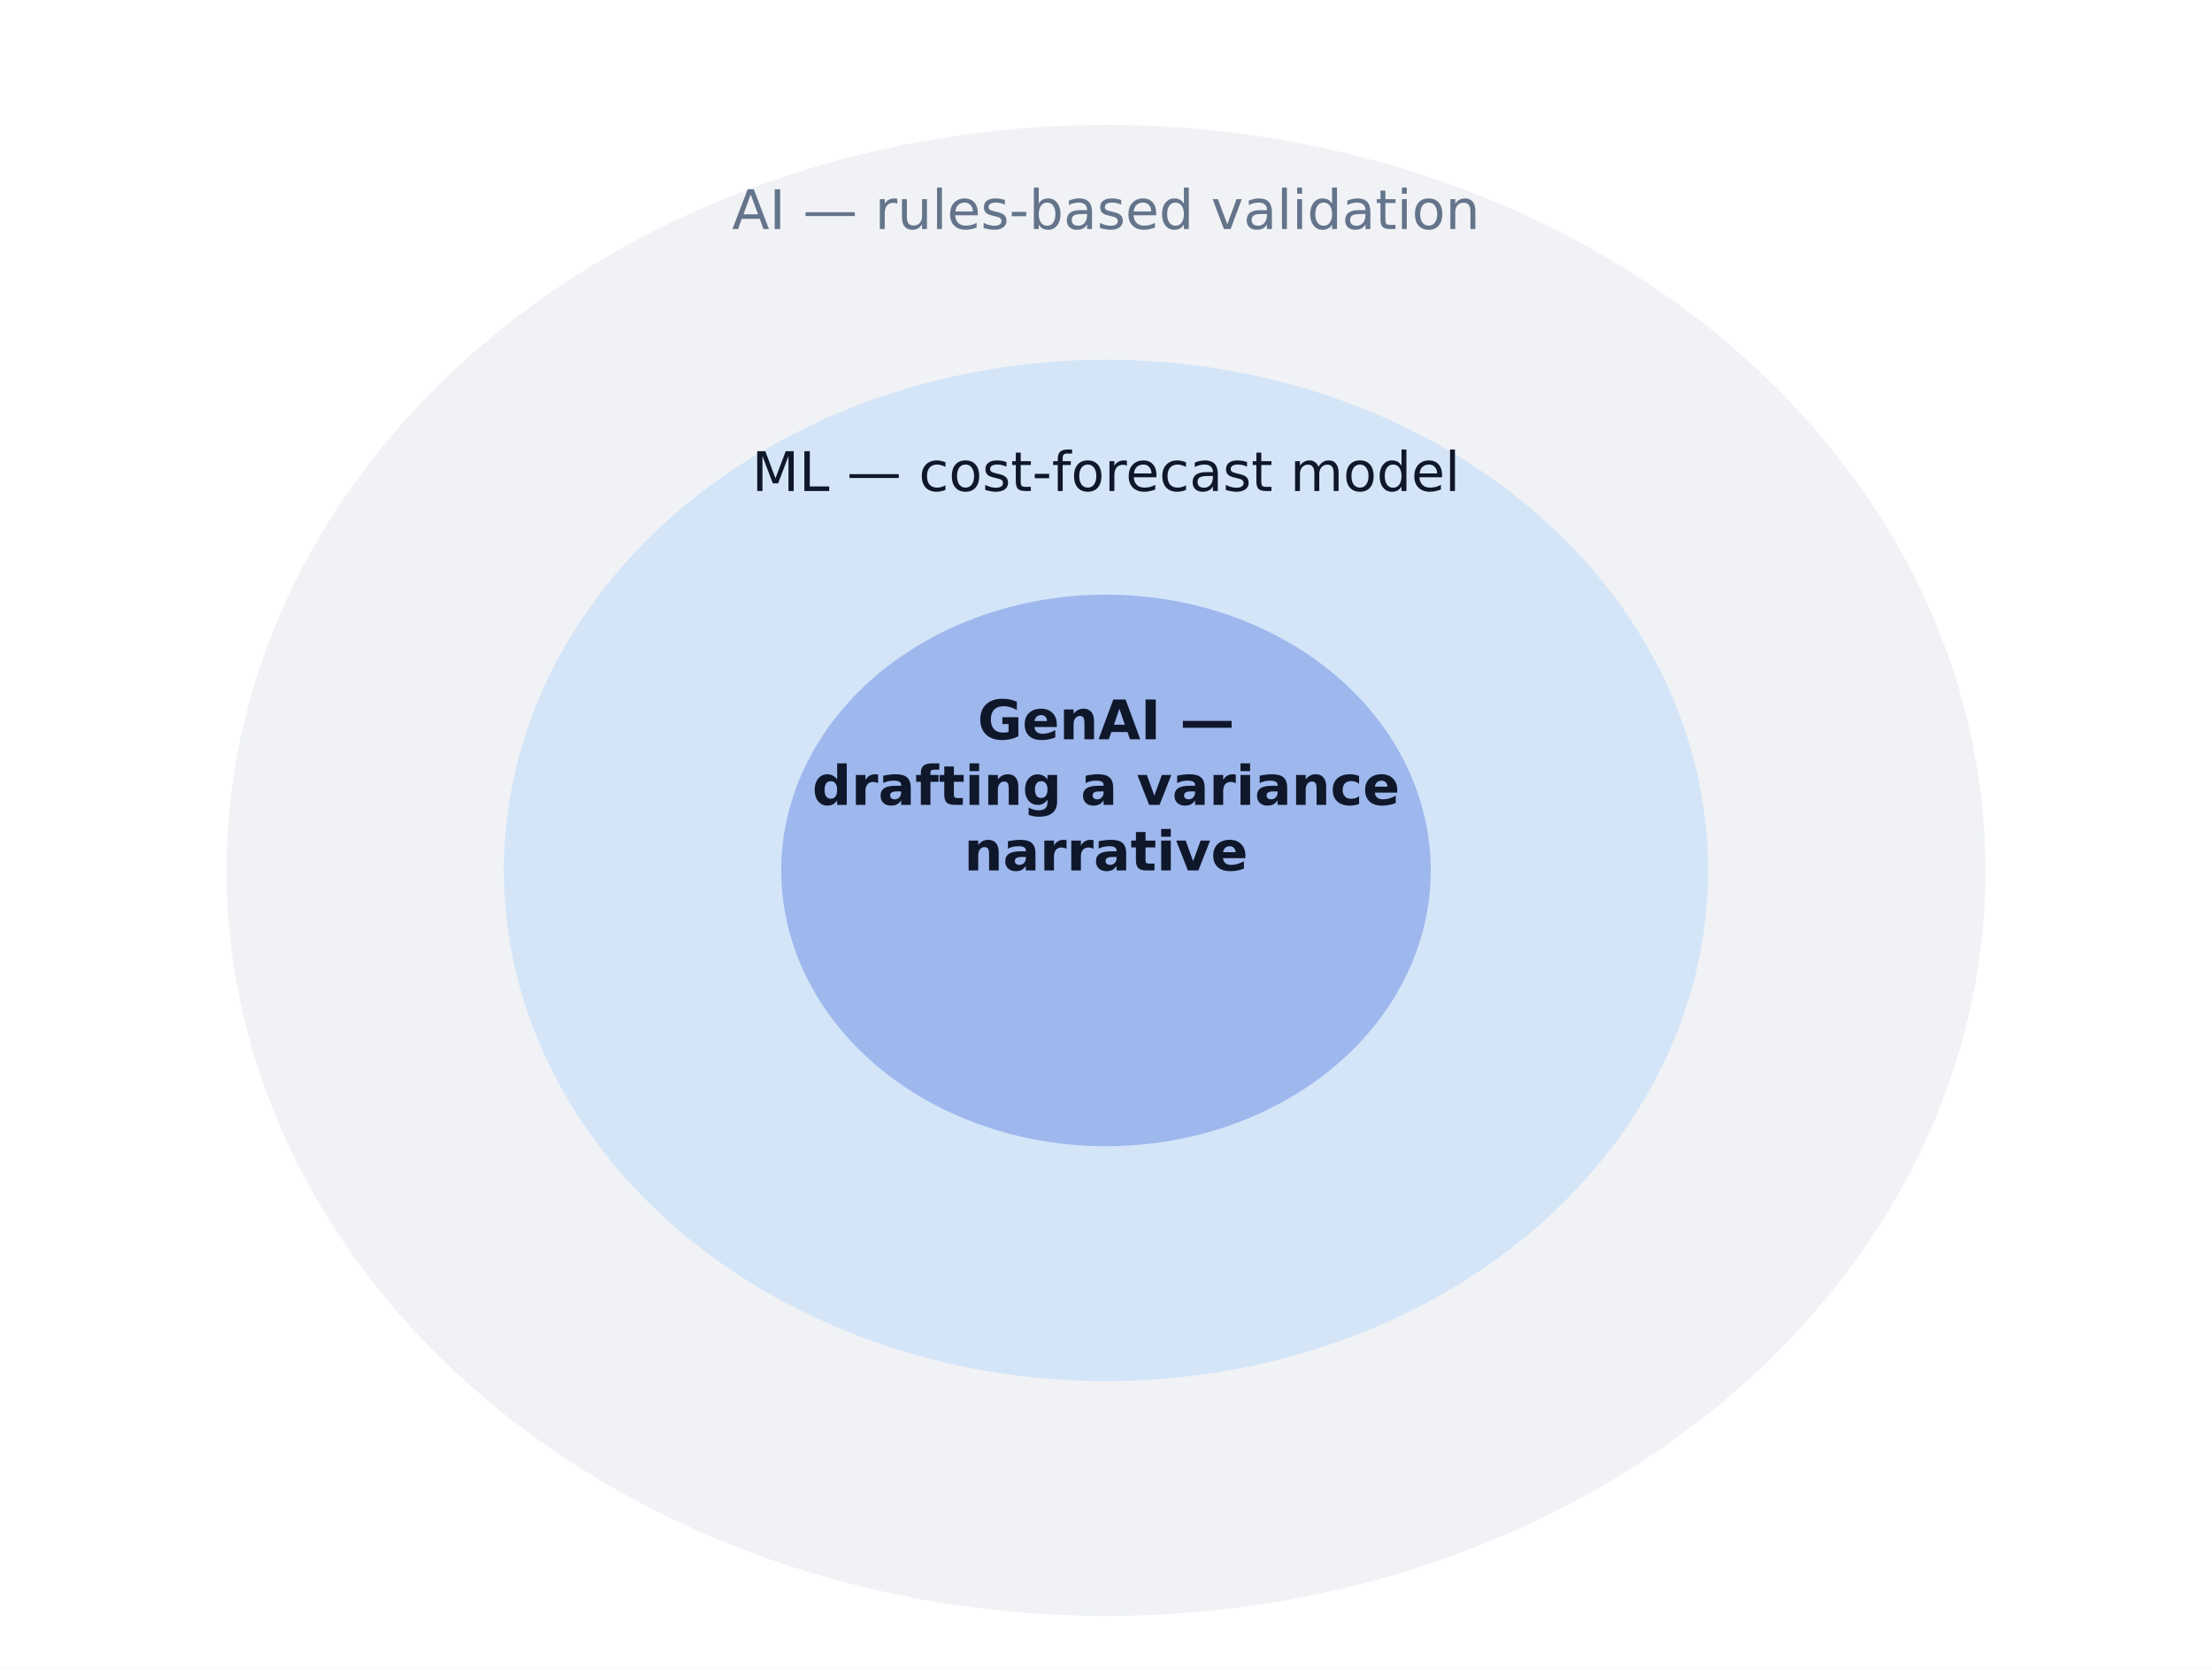
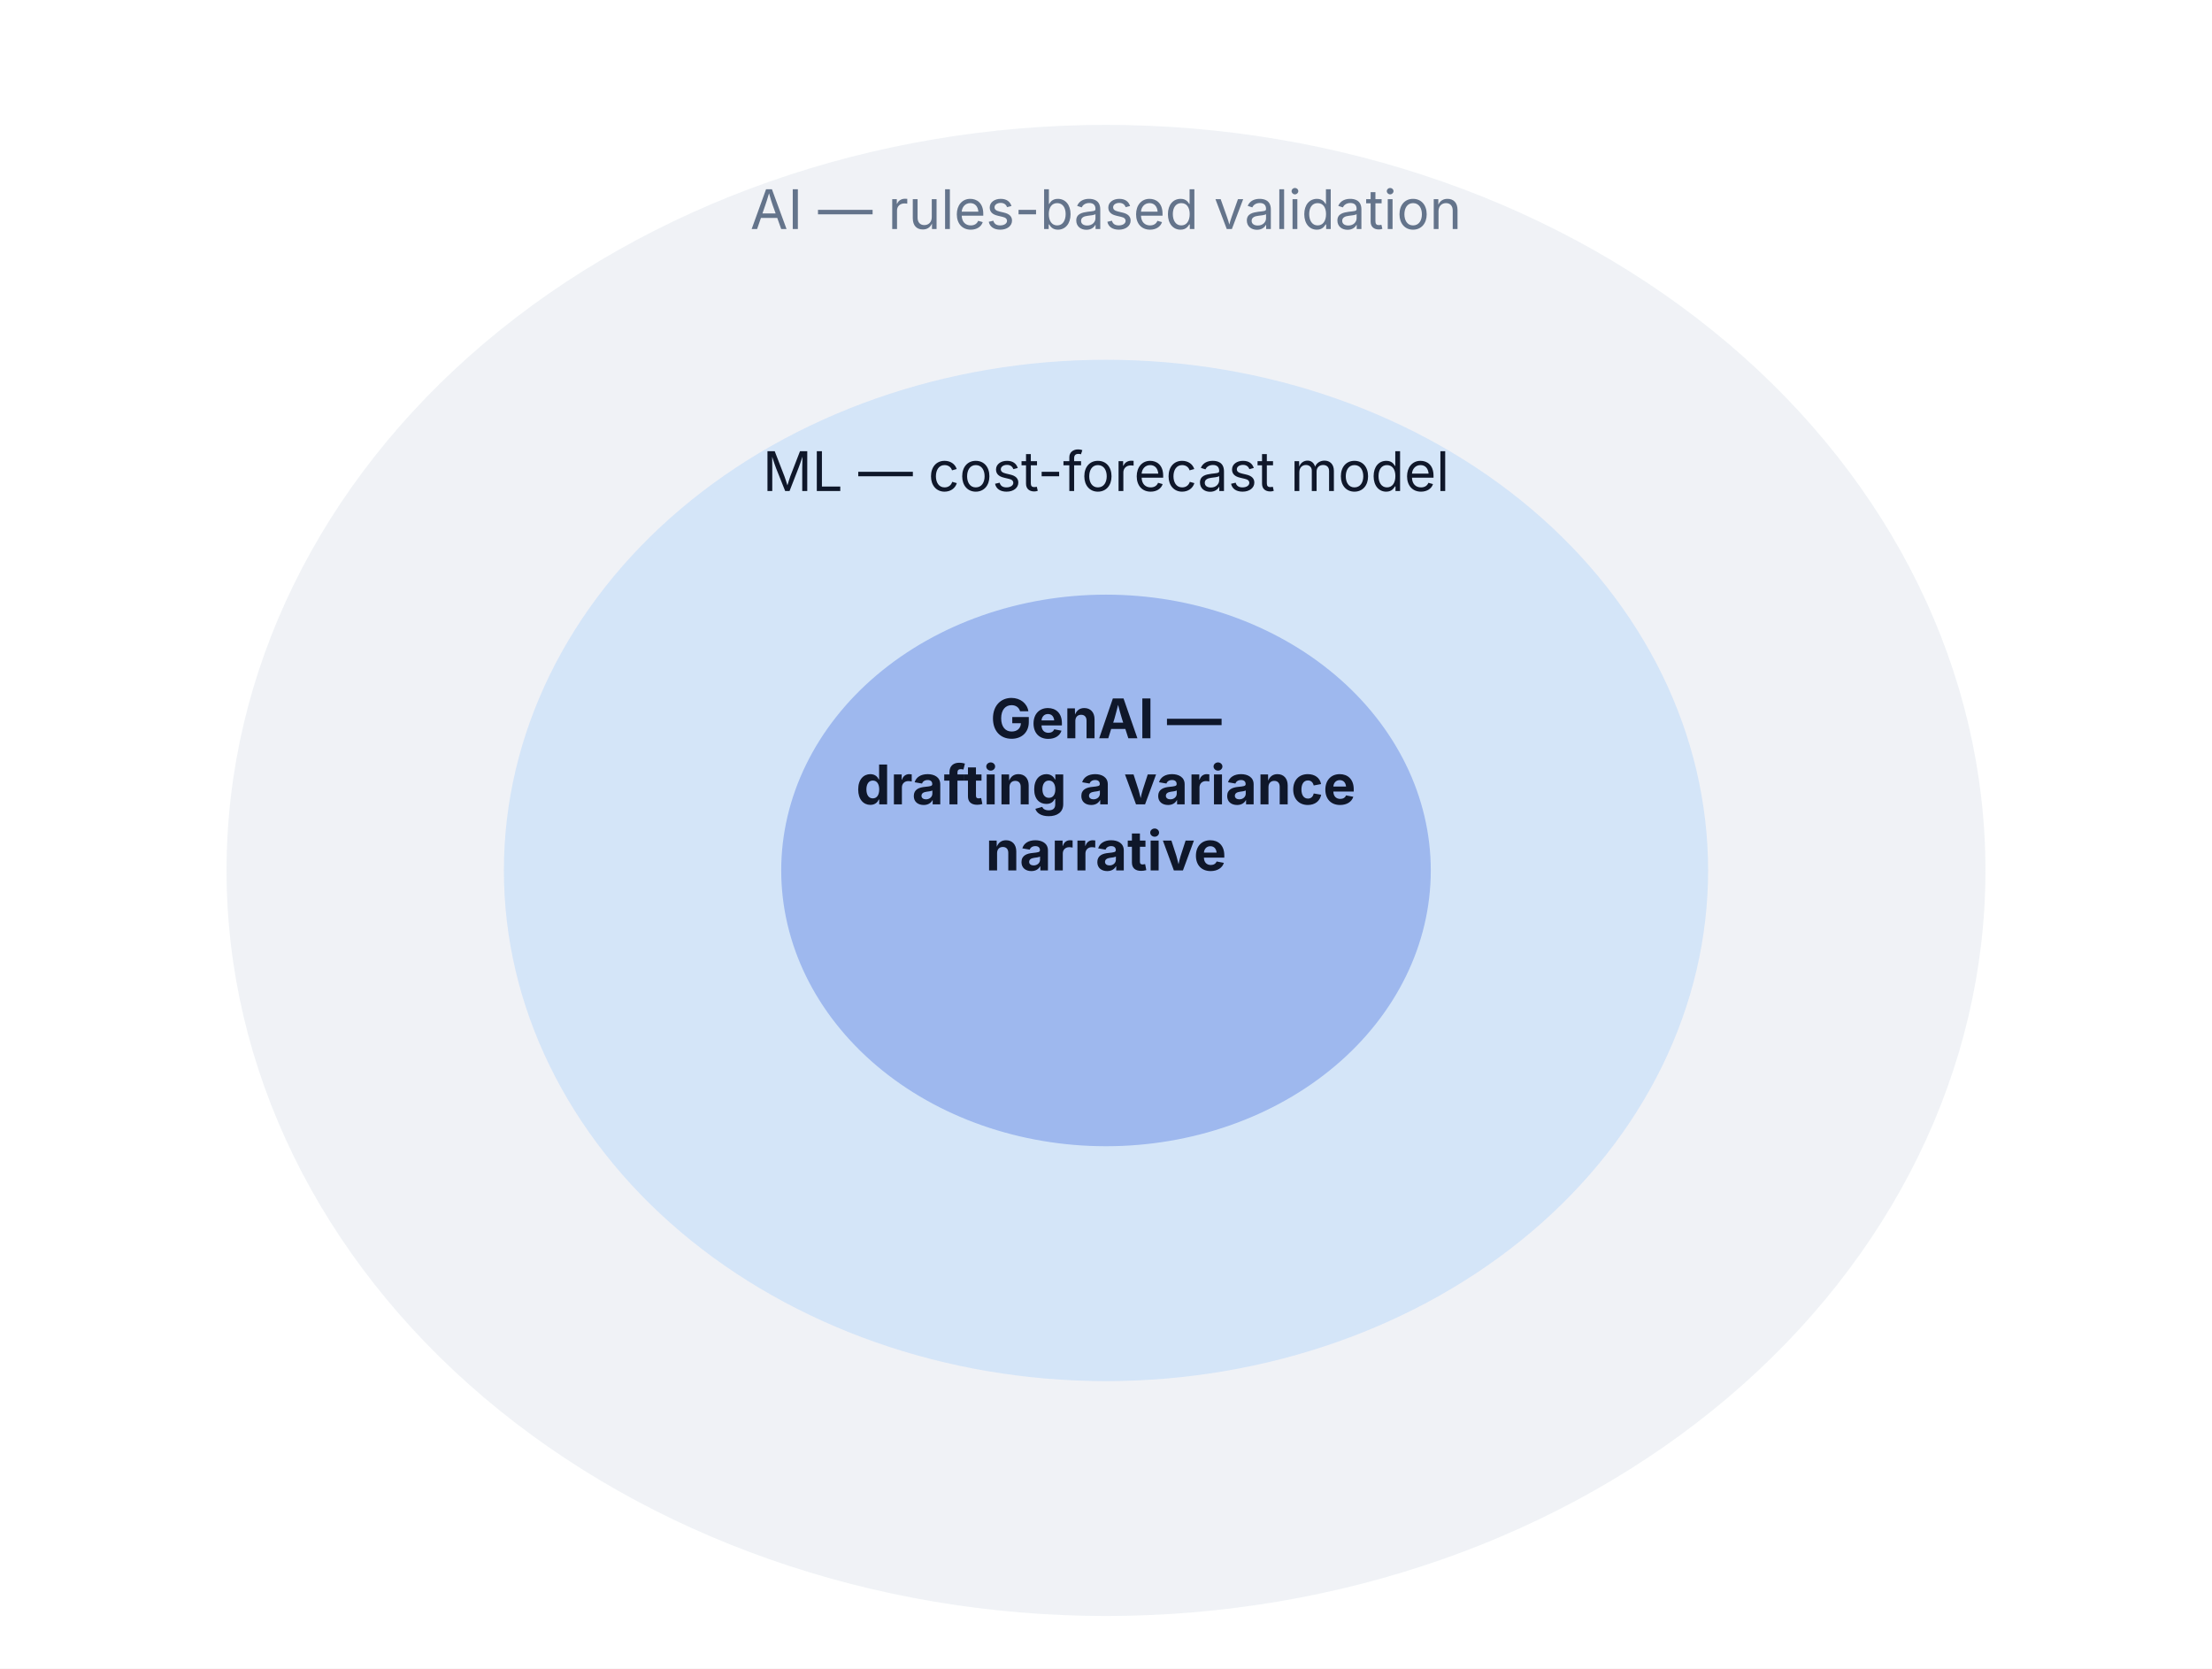
<svg xmlns="http://www.w3.org/2000/svg" width="324pt" height="244.368pt" viewBox="0 0 324 244.368" version="1.1">
  <defs>
    <style type="text/css">*{stroke-linejoin: round; stroke-linecap: butt}</style>
  </defs>
  <g id="figure_1">
    <g id="patch_1">
      <path d="M 0 244.368  L 324 244.368  L 324 0  L 0 0  z " style="fill: #ffffff" />
    </g>
    <g id="axes_1">
      <g id="patch_2">
-         <path d="M 162 235.962  C 195.977 235.962 228.567 224.531 252.592 204.187  C 276.618 183.843 290.117 156.247 290.117 127.476  C 290.117 98.705 276.618 71.109 252.592 50.765  C 228.567 30.421 195.977 18.99 162 18.99  C 128.023 18.99 95.433 30.421 71.408 50.765  C 47.382 71.109 33.883 98.705 33.883 127.476  C 33.883 156.247 47.382 183.843 71.408 204.187  C 95.433 224.531 128.023 235.962 162 235.962  z " clip-path="url(#p9a608d6b3d)" style="fill: #cbd5e1; opacity: 0.3; stroke: #cbd5e1; stroke-width: 1.4; stroke-linejoin: miter" />
+         <path d="M 162 235.962  C 195.977 235.962 228.567 224.531 252.592 204.187  C 276.618 183.843 290.117 156.247 290.117 127.476  C 290.117 98.705 276.618 71.109 252.592 50.765  C 228.567 30.421 195.977 18.99 162 18.99  C 128.023 18.99 95.433 30.421 71.408 50.765  C 47.382 71.109 33.883 98.705 33.883 127.476  C 33.883 156.247 47.382 183.843 71.408 204.187  C 95.433 224.531 128.023 235.962 162 235.962  z " clip-path="url(#pd74beb6b0f)" style="fill: #cbd5e1; opacity: 0.3; stroke: #cbd5e1; stroke-width: 1.4; stroke-linejoin: miter" />
      </g>
      <g id="patch_3">
-         <path d="M 162 201.564  C 185.204 201.564 207.46 193.758 223.868 179.864  C 240.275 165.971 249.494 147.124 249.494 127.476  C 249.494 107.828 240.275 88.981 223.868 75.088  C 207.46 61.194 185.204 53.388 162 53.388  C 138.796 53.388 116.54 61.194 100.132 75.088  C 83.725 88.981 74.506 107.828 74.506 127.476  C 74.506 147.124 83.725 165.971 100.132 179.864  C 116.54 193.758 138.796 201.564 162 201.564  z " clip-path="url(#p9a608d6b3d)" style="fill: #93c5fd; opacity: 0.3; stroke: #93c5fd; stroke-width: 1.4; stroke-linejoin: miter" />
+         <path d="M 162 201.564  C 185.204 201.564 207.46 193.758 223.868 179.864  C 240.275 165.971 249.494 147.124 249.494 127.476  C 249.494 107.828 240.275 88.981 223.868 75.088  C 207.46 61.194 185.204 53.388 162 53.388  C 138.796 53.388 116.54 61.194 100.132 75.088  C 83.725 88.981 74.506 107.828 74.506 127.476  C 74.506 147.124 83.725 165.971 100.132 179.864  C 116.54 193.758 138.796 201.564 162 201.564  z " clip-path="url(#pd74beb6b0f)" style="fill: #93c5fd; opacity: 0.3; stroke: #93c5fd; stroke-width: 1.4; stroke-linejoin: miter" />
      </g>
      <g id="patch_4">
-         <path d="M 162 167.166  C 174.431 167.166 186.354 162.984 195.144 155.541  C 203.933 148.098 208.872 138.002 208.872 127.476  C 208.872 116.95 203.933 106.854 195.144 99.411  C 186.354 91.968 174.431 87.786 162 87.786  C 149.569 87.786 137.646 91.968 128.856 99.411  C 120.067 106.854 115.128 116.95 115.128 127.476  C 115.128 138.002 120.067 148.098 128.856 155.541  C 137.646 162.984 149.569 167.166 162 167.166  z " clip-path="url(#p9a608d6b3d)" style="fill: #1d4ed8; opacity: 0.3; stroke: #1d4ed8; stroke-width: 1.4; stroke-linejoin: miter" />
+         <path d="M 162 167.166  C 174.431 167.166 186.354 162.984 195.144 155.541  C 203.933 148.098 208.872 138.002 208.872 127.476  C 208.872 116.95 203.933 106.854 195.144 99.411  C 186.354 91.968 174.431 87.786 162 87.786  C 149.569 87.786 137.646 91.968 128.856 99.411  C 120.067 106.854 115.128 116.95 115.128 127.476  C 115.128 138.002 120.067 148.098 128.856 155.541  C 137.646 162.984 149.569 167.166 162 167.166  z " clip-path="url(#pd74beb6b0f)" style="fill: #1d4ed8; opacity: 0.3; stroke: #1d4ed8; stroke-width: 1.4; stroke-linejoin: miter" />
      </g>
      <g id="text_1">
-         <text style="font-size: 8px; font-family: 'DejaVu Sans'; text-anchor: middle; fill: #64748b" x="162" y="33.543" transform="rotate(-0 162 33.543)">AI — rules-based validation</text>
+         <text style="font-size: 8px; font-family: 'Inter', 'DejaVu Sans'; text-anchor: middle; fill: #64748b" x="162" y="33.543" transform="rotate(-0 162 33.543)">AI — rules-based validation</text>
      </g>
      <g id="text_2">
-         <text style="font-size: 8px; font-family: 'DejaVu Sans'; text-anchor: middle; fill: #0f172a" x="162" y="71.91" transform="rotate(-0 162 71.91)">ML — cost-forecast model</text>
+         <text style="font-size: 8px; font-family: 'Inter', 'DejaVu Sans'; text-anchor: middle; fill: #0f172a" x="162" y="71.91" transform="rotate(-0 162 71.91)">ML — cost-forecast model</text>
      </g>
      <g id="text_3">
-         <text style="font-weight: 700; font-size: 8px; font-family: 'DejaVu Sans'; fill: #0f172a" transform="translate(143.18 108.2716)">GenAI —</text>
-         <text style="font-weight: 700; font-size: 8px; font-family: 'DejaVu Sans'; fill: #0f172a" transform="translate(118.965 117.8738)">drafting a variance</text>
-         <text style="font-weight: 700; font-size: 8px; font-family: 'DejaVu Sans'; fill: #0f172a" transform="translate(141.205 127.476)">narrative</text>
+         <text style="font-weight: 700; font-size: 8px; font-family: 'Inter', 'DejaVu Sans'; fill: #0f172a" transform="translate(145.0681 108.1166)">GenAI —</text>
+         <text style="font-weight: 700; font-size: 8px; font-family: 'Inter', 'DejaVu Sans'; fill: #0f172a" transform="translate(125.3906 117.7963)">drafting a variance</text>
+         <text style="font-weight: 700; font-size: 8px; font-family: 'Inter', 'DejaVu Sans'; fill: #0f172a" transform="translate(144.3744 127.476)">narrative</text>
      </g>
    </g>
  </g>
  <defs>
-     <clipPath id="p9a608d6b3d">
+     <clipPath id="pd74beb6b0f">
      <rect x="5.76" y="5.76" width="312.48" height="232.848" />
    </clipPath>
  </defs>
</svg>
